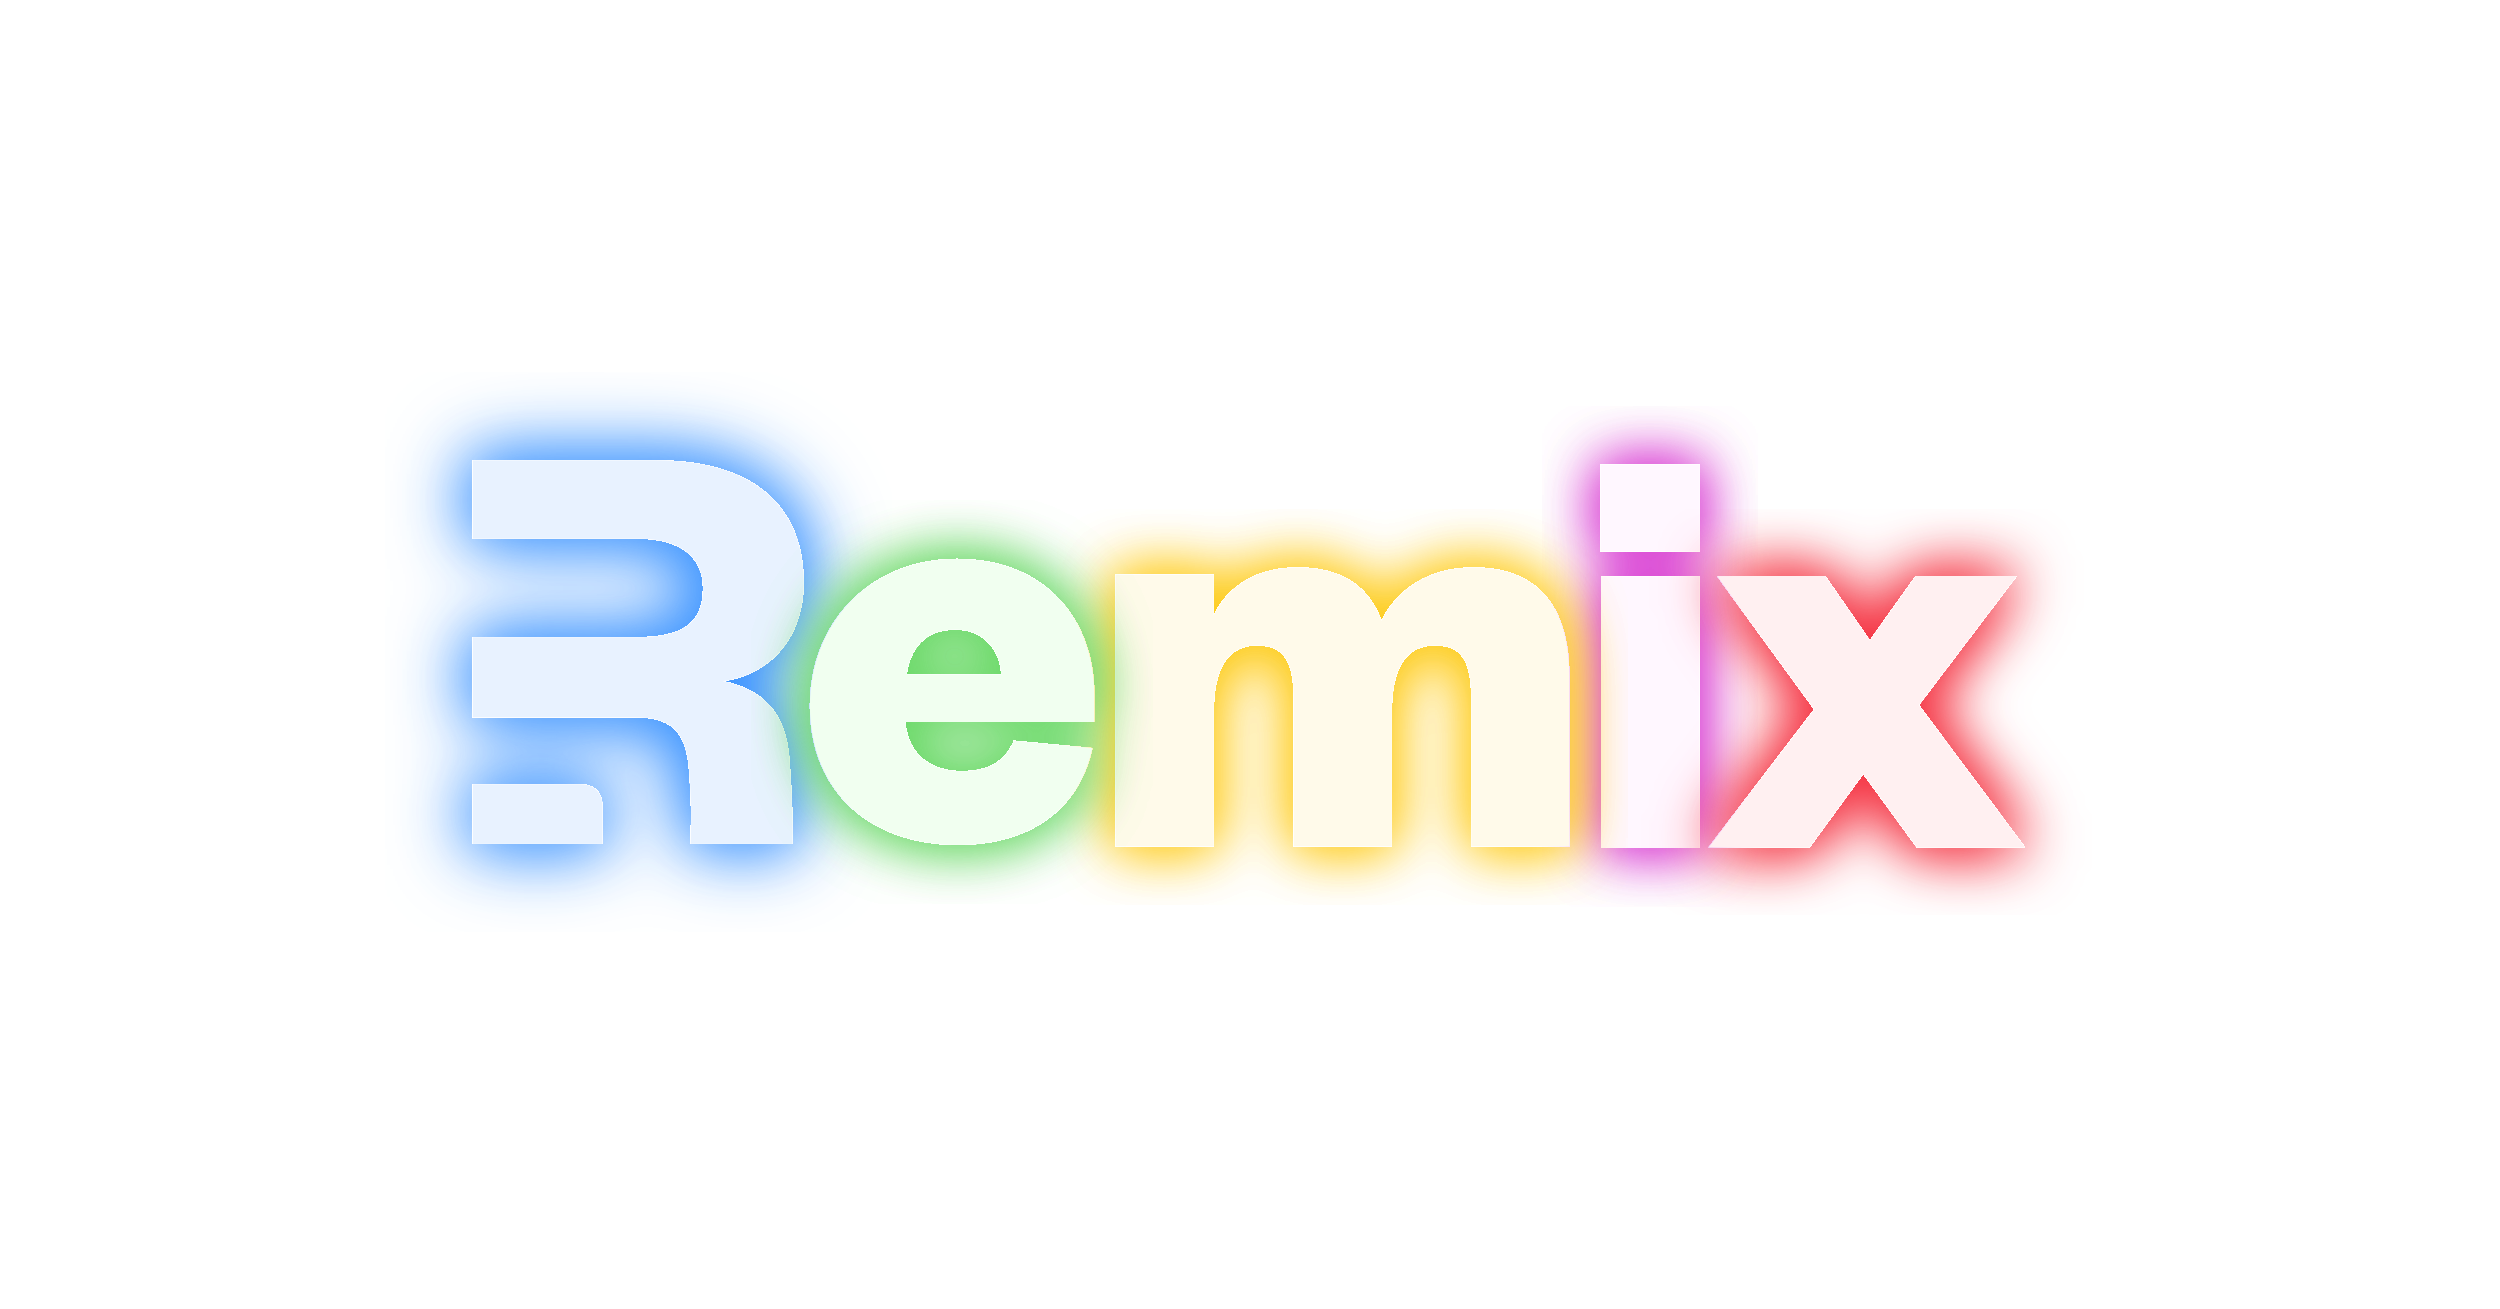
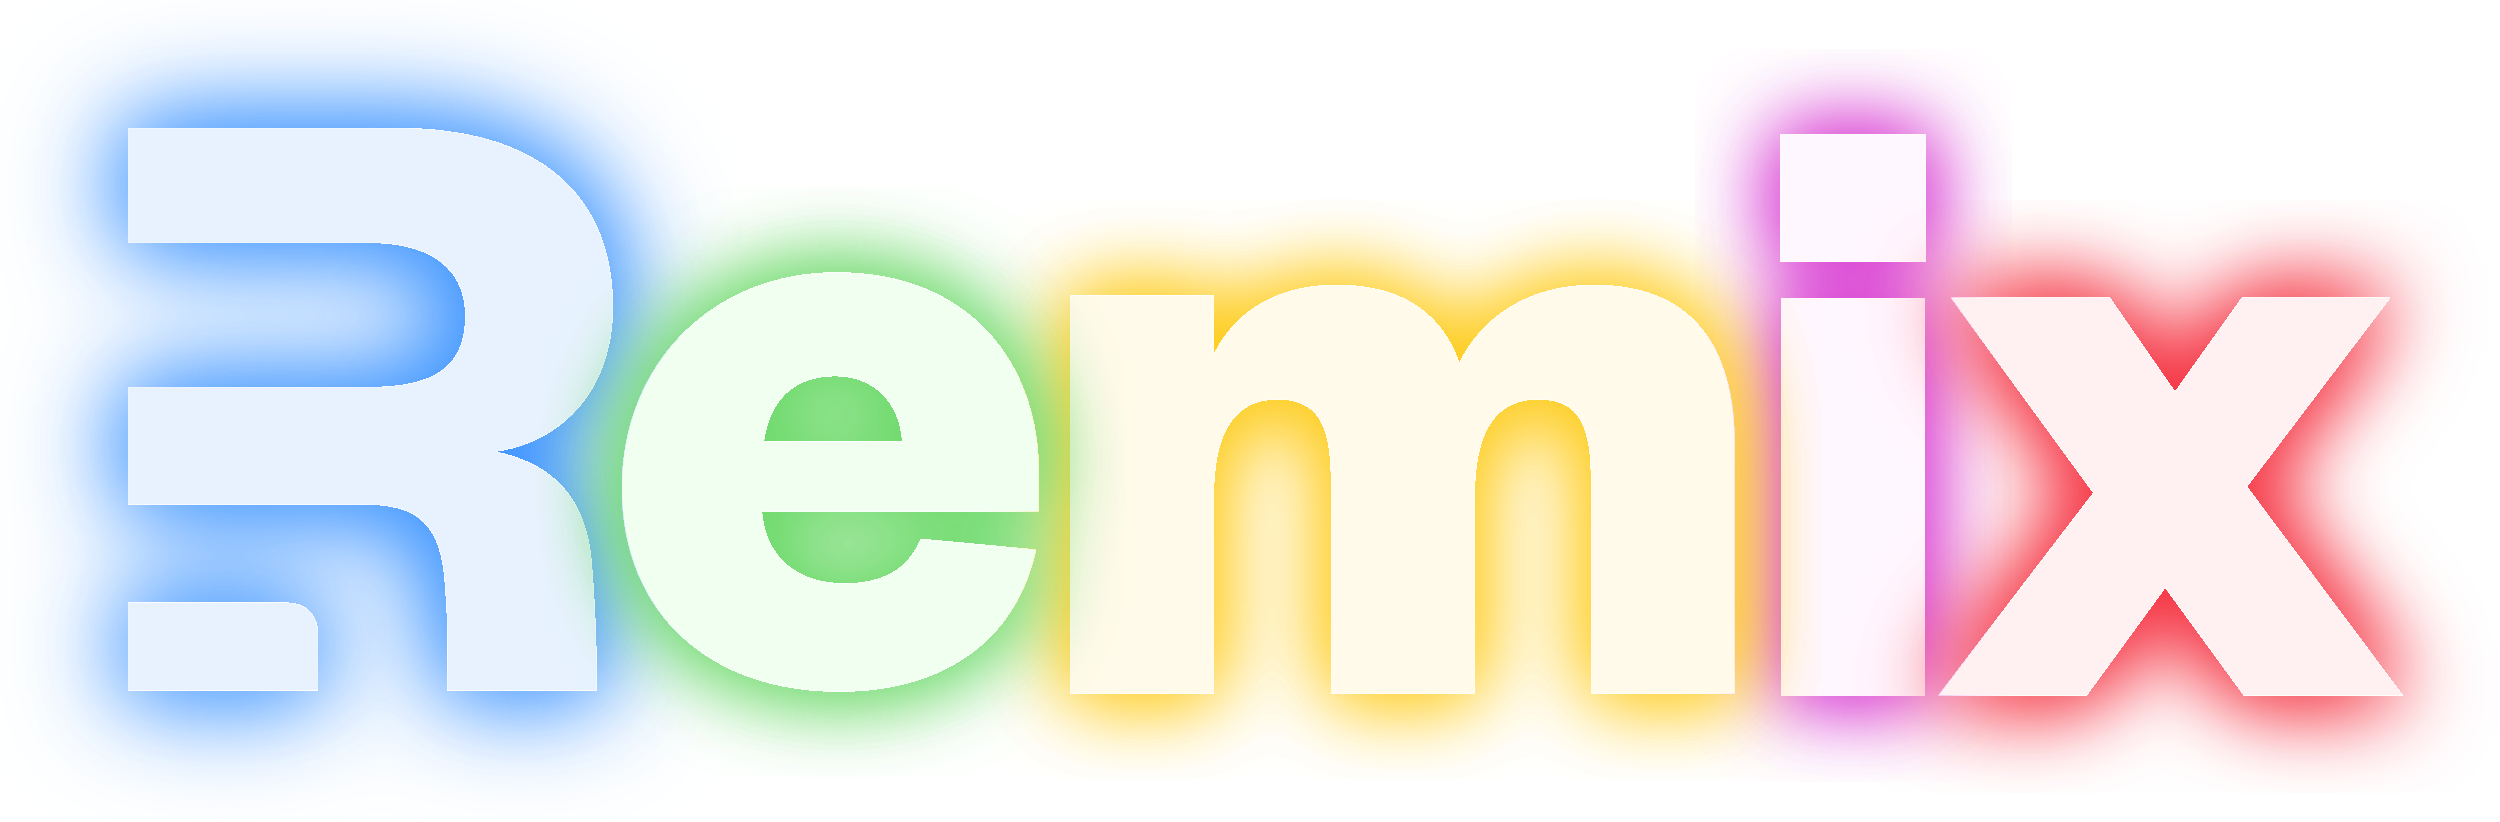
- <svg xmlns="http://www.w3.org/2000/svg" width="1200" height="628" viewBox="0 0 1200 628" fill="none">
-   <g filter="url(#filter0_dd_1_20)">
-     <path d="M768.592 276.78V407H815.538V276.78H768.592ZM768.302 264.517H815.828V223.056H768.302V264.517Z" fill="#FFF7FF" />
+ <svg xmlns="http://www.w3.org/2000/svg" width="819" height="269" viewBox="0 0 819 269" fill="none">
+   <g filter="url(#filter0_dd_3_93)">
+     <path d="M583.592 97.78V228H630.538V97.78H583.592ZM583.302 85.517H630.828V44.056H583.302V85.517Z" fill="#FFF7FF" />
  </g>
-   <g filter="url(#filter1_dd_1_20)">
-     <path fill-rule="evenodd" clip-rule="evenodd" d="M378.744 362.947C380.387 384.214 380.387 394.183 380.387 405.065H331.558C331.558 402.694 331.6 400.526 331.642 398.327C331.774 391.492 331.912 384.365 330.813 369.971C329.361 348.899 320.356 344.216 303.798 344.216H289.128H227V305.876H306.122C327.037 305.876 337.494 299.464 337.494 282.489C337.494 267.563 327.037 258.517 306.122 258.517H227V221H314.836C362.186 221 385.716 243.536 385.716 279.535C385.716 306.461 369.158 324.021 346.79 326.948C365.672 330.753 376.71 341.582 378.744 362.947Z" fill="#E8F2FF" />
-     <path d="M227 405.064V376.483H278.63C287.254 376.483 289.126 382.928 289.126 386.772V405.064H227Z" fill="#E8F2FF" />
+   <g filter="url(#filter1_dd_3_93)">
+     <path fill-rule="evenodd" clip-rule="evenodd" d="M193.744 183.947C195.387 205.214 195.387 215.183 195.387 226.065H146.558C146.558 223.694 146.6 221.526 146.642 219.327C146.774 212.492 146.912 205.365 145.813 190.971C144.361 169.899 135.356 165.216 118.798 165.216H104.128H42V126.876H121.122C142.037 126.876 152.494 120.464 152.494 103.489C152.494 88.563 142.037 79.517 121.122 79.517H42V42H129.836C177.186 42 200.716 64.536 200.716 100.535C200.716 127.461 184.158 145.021 161.79 147.948C180.672 151.753 191.71 162.582 193.744 183.947Z" fill="#E8F2FF" />
+     <path d="M42 226.064V197.483H93.63C102.254 197.483 104.126 203.928 104.126 207.772V226.064H42Z" fill="#E8F2FF" />
  </g>
-   <g filter="url(#filter2_dd_1_20)">
-     <path d="M967.943 276.524H919.548L897.523 307.474L876.079 276.524H824.206L870.862 340.467L820.148 406.745H868.544L894.336 371.416L920.127 406.745H972L920.996 338.423L967.943 276.524Z" fill="#FFF0F1" />
+   <g filter="url(#filter2_dd_3_93)">
+     <path d="M782.943 97.524H734.548L712.523 128.474L691.079 97.524H639.206L685.862 161.467L635.148 227.745H683.544L709.336 192.416L735.127 227.745H787L735.996 159.423L782.943 97.524Z" fill="#FFF0F1" />
  </g>
-   <g filter="url(#filter3_dd_1_20)">
-     <path d="M663.111 298.105C657.605 282.922 645.723 272.411 622.83 272.411C603.414 272.411 589.504 281.171 582.549 295.477V275.915H535.602V406.135H582.549V342.193C582.549 322.631 588.055 309.784 603.414 309.784C617.614 309.784 621.091 319.127 621.091 336.938V406.135H668.038V342.193C668.038 322.631 673.254 309.784 688.903 309.784C703.102 309.784 706.29 319.127 706.29 336.938V406.135H753.237V324.383C753.237 297.229 742.804 272.411 707.16 272.411C685.425 272.411 670.066 283.506 663.111 298.105Z" fill="#FFFAEA" />
+   <g filter="url(#filter3_dd_3_93)">
+     <path d="M478.111 119.105C472.605 103.922 460.723 93.411 437.83 93.411C418.414 93.411 404.504 102.171 397.549 116.477V96.915H350.602V227.135H397.549V163.193C397.549 143.631 403.055 130.784 418.414 130.784C432.614 130.784 436.091 140.127 436.091 157.938V227.135H483.038V163.193C483.038 143.631 488.254 130.784 503.903 130.784C518.102 130.784 521.29 140.127 521.29 157.938V227.135H568.237V145.383C568.237 118.229 557.804 93.411 522.16 93.411C500.425 93.411 485.066 104.506 478.111 119.105Z" fill="#FFFAEA" />
  </g>
-   <g filter="url(#filter4_dd_1_20)">
-     <path d="M486.716 355.598C482.369 365.818 474.255 370.197 461.504 370.197C447.304 370.197 435.712 362.606 434.553 346.547H525.258V333.408C525.258 298.08 502.365 268.298 459.185 268.298C418.904 268.298 388.766 297.788 388.766 338.956C388.766 380.416 418.325 405.526 459.765 405.526C493.961 405.526 517.724 388.883 524.389 359.102L486.716 355.598ZM435.133 323.773C436.871 311.51 443.537 302.167 458.606 302.167C472.516 302.167 480.05 312.094 480.63 323.773H435.133Z" fill="#F1FFF0" />
+   <g filter="url(#filter4_dd_3_93)">
+     <path d="M301.716 176.598C297.369 186.818 289.255 191.197 276.504 191.197C262.304 191.197 250.712 183.606 249.553 167.547H340.258V154.408C340.258 119.08 317.365 89.298 274.185 89.298C233.904 89.298 203.766 118.788 203.766 159.956C203.766 201.416 233.325 226.526 274.765 226.526C308.961 226.526 332.724 209.883 339.389 180.102L301.716 176.598ZM250.133 144.773C251.871 132.51 258.537 123.167 273.606 123.167C287.516 123.167 295.05 133.094 295.63 144.773H250.133Z" fill="#F1FFF0" />
  </g>
  <defs>
-     <filter id="filter0_dd_1_20" x="740.302" y="195.056" width="103.526" height="239.944" filterUnits="userSpaceOnUse" color-interpolation-filters="sRGB">
+     <filter id="filter0_dd_3_93" x="555.302" y="16.056" width="103.526" height="239.944" filterUnits="userSpaceOnUse" color-interpolation-filters="sRGB">
      <feFlood flood-opacity="0" result="BackgroundImageFix" />
      <feColorMatrix in="SourceAlpha" type="matrix" values="0 0 0 0 0 0 0 0 0 0 0 0 0 0 0 0 0 0 127 0" result="hardAlpha" />
      <feOffset />
      <feGaussianBlur stdDeviation="14" />
      <feComposite in2="hardAlpha" operator="out" />
      <feColorMatrix type="matrix" values="0 0 0 0 0.847 0 0 0 0 0.231 0 0 0 0 0.824 0 0 0 1 0" />
-       <feBlend mode="normal" in2="BackgroundImageFix" result="effect1_dropShadow_1_20" />
+       <feBlend mode="normal" in2="BackgroundImageFix" result="effect1_dropShadow_3_93" />
      <feColorMatrix in="SourceAlpha" type="matrix" values="0 0 0 0 0 0 0 0 0 0 0 0 0 0 0 0 0 0 127 0" result="hardAlpha" />
      <feOffset />
      <feGaussianBlur stdDeviation="14" />
      <feComposite in2="hardAlpha" operator="out" />
      <feColorMatrix type="matrix" values="0 0 0 0 0.847 0 0 0 0 0.231 0 0 0 0 0.824 0 0 0 1 0" />
-       <feBlend mode="normal" in2="effect1_dropShadow_1_20" result="effect2_dropShadow_1_20" />
-       <feBlend mode="normal" in="SourceGraphic" in2="effect2_dropShadow_1_20" result="shape" />
+       <feBlend mode="normal" in2="effect1_dropShadow_3_93" result="effect2_dropShadow_3_93" />
+       <feBlend mode="normal" in="SourceGraphic" in2="effect2_dropShadow_3_93" result="shape" />
    </filter>
-     <filter id="filter1_dd_1_20" x="185" y="179" width="242.716" height="268.065" filterUnits="userSpaceOnUse" color-interpolation-filters="sRGB">
+     <filter id="filter1_dd_3_93" x="0" y="0" width="242.715" height="268.065" filterUnits="userSpaceOnUse" color-interpolation-filters="sRGB">
      <feFlood flood-opacity="0" result="BackgroundImageFix" />
      <feColorMatrix in="SourceAlpha" type="matrix" values="0 0 0 0 0 0 0 0 0 0 0 0 0 0 0 0 0 0 127 0" result="hardAlpha" />
      <feOffset />
      <feGaussianBlur stdDeviation="21" />
      <feComposite in2="hardAlpha" operator="out" />
      <feColorMatrix type="matrix" values="0 0 0 0 0.224 0 0 0 0 0.573 0 0 0 0 1 0 0 0 1 0" />
-       <feBlend mode="normal" in2="BackgroundImageFix" result="effect1_dropShadow_1_20" />
+       <feBlend mode="normal" in2="BackgroundImageFix" result="effect1_dropShadow_3_93" />
      <feColorMatrix in="SourceAlpha" type="matrix" values="0 0 0 0 0 0 0 0 0 0 0 0 0 0 0 0 0 0 127 0" result="hardAlpha" />
      <feOffset />
      <feGaussianBlur stdDeviation="14" />
      <feComposite in2="hardAlpha" operator="out" />
      <feColorMatrix type="matrix" values="0 0 0 0 0.224 0 0 0 0 0.573 0 0 0 0 1 0 0 0 0.9 0" />
-       <feBlend mode="normal" in2="effect1_dropShadow_1_20" result="effect2_dropShadow_1_20" />
-       <feBlend mode="normal" in="SourceGraphic" in2="effect2_dropShadow_1_20" result="shape" />
+       <feBlend mode="normal" in2="effect1_dropShadow_3_93" result="effect2_dropShadow_3_93" />
+       <feBlend mode="normal" in="SourceGraphic" in2="effect2_dropShadow_3_93" result="shape" />
    </filter>
-     <filter id="filter2_dd_1_20" x="788.148" y="244.524" width="215.852" height="194.22" filterUnits="userSpaceOnUse" color-interpolation-filters="sRGB">
+     <filter id="filter2_dd_3_93" x="603.148" y="65.524" width="215.852" height="194.22" filterUnits="userSpaceOnUse" color-interpolation-filters="sRGB">
      <feFlood flood-opacity="0" result="BackgroundImageFix" />
      <feColorMatrix in="SourceAlpha" type="matrix" values="0 0 0 0 0 0 0 0 0 0 0 0 0 0 0 0 0 0 127 0" result="hardAlpha" />
      <feOffset />
      <feGaussianBlur stdDeviation="14" />
      <feComposite in2="hardAlpha" operator="out" />
      <feColorMatrix type="matrix" values="0 0 0 0 0.961 0 0 0 0 0.2 0 0 0 0 0.259 0 0 0 1 0" />
-       <feBlend mode="normal" in2="BackgroundImageFix" result="effect1_dropShadow_1_20" />
+       <feBlend mode="normal" in2="BackgroundImageFix" result="effect1_dropShadow_3_93" />
      <feColorMatrix in="SourceAlpha" type="matrix" values="0 0 0 0 0 0 0 0 0 0 0 0 0 0 0 0 0 0 127 0" result="hardAlpha" />
      <feOffset />
      <feGaussianBlur stdDeviation="16" />
      <feComposite in2="hardAlpha" operator="out" />
      <feColorMatrix type="matrix" values="0 0 0 0 0.961 0 0 0 0 0.2 0 0 0 0 0.259 0 0 0 1 0" />
-       <feBlend mode="normal" in2="effect1_dropShadow_1_20" result="effect2_dropShadow_1_20" />
-       <feBlend mode="normal" in="SourceGraphic" in2="effect2_dropShadow_1_20" result="shape" />
+       <feBlend mode="normal" in2="effect1_dropShadow_3_93" result="effect2_dropShadow_3_93" />
+       <feBlend mode="normal" in="SourceGraphic" in2="effect2_dropShadow_3_93" result="shape" />
    </filter>
-     <filter id="filter3_dd_1_20" x="507.602" y="244.411" width="273.635" height="189.724" filterUnits="userSpaceOnUse" color-interpolation-filters="sRGB">
+     <filter id="filter3_dd_3_93" x="322.602" y="65.411" width="273.635" height="189.724" filterUnits="userSpaceOnUse" color-interpolation-filters="sRGB">
      <feFlood flood-opacity="0" result="BackgroundImageFix" />
      <feColorMatrix in="SourceAlpha" type="matrix" values="0 0 0 0 0 0 0 0 0 0 0 0 0 0 0 0 0 0 127 0" result="hardAlpha" />
      <feOffset />
      <feGaussianBlur stdDeviation="14" />
      <feComposite in2="hardAlpha" operator="out" />
      <feColorMatrix type="matrix" values="0 0 0 0 0.996 0 0 0 0 0.8 0 0 0 0 0.106 0 0 0 1 0" />
-       <feBlend mode="normal" in2="BackgroundImageFix" result="effect1_dropShadow_1_20" />
+       <feBlend mode="normal" in2="BackgroundImageFix" result="effect1_dropShadow_3_93" />
      <feColorMatrix in="SourceAlpha" type="matrix" values="0 0 0 0 0 0 0 0 0 0 0 0 0 0 0 0 0 0 127 0" result="hardAlpha" />
      <feOffset />
      <feGaussianBlur stdDeviation="14" />
      <feComposite in2="hardAlpha" operator="out" />
      <feColorMatrix type="matrix" values="0 0 0 0 0.996 0 0 0 0 0.8 0 0 0 0 0.106 0 0 0 1 0" />
-       <feBlend mode="normal" in2="effect1_dropShadow_1_20" result="effect2_dropShadow_1_20" />
-       <feBlend mode="normal" in="SourceGraphic" in2="effect2_dropShadow_1_20" result="shape" />
+       <feBlend mode="normal" in2="effect1_dropShadow_3_93" result="effect2_dropShadow_3_93" />
+       <feBlend mode="normal" in="SourceGraphic" in2="effect2_dropShadow_3_93" result="shape" />
    </filter>
-     <filter id="filter4_dd_1_20" x="360.766" y="240.298" width="192.493" height="193.228" filterUnits="userSpaceOnUse" color-interpolation-filters="sRGB">
+     <filter id="filter4_dd_3_93" x="175.766" y="61.298" width="192.493" height="193.228" filterUnits="userSpaceOnUse" color-interpolation-filters="sRGB">
      <feFlood flood-opacity="0" result="BackgroundImageFix" />
      <feColorMatrix in="SourceAlpha" type="matrix" values="0 0 0 0 0 0 0 0 0 0 0 0 0 0 0 0 0 0 127 0" result="hardAlpha" />
      <feOffset />
      <feGaussianBlur stdDeviation="14" />
      <feComposite in2="hardAlpha" operator="out" />
      <feColorMatrix type="matrix" values="0 0 0 0 0.42 0 0 0 0 0.851 0 0 0 0 0.408 0 0 0 1 0" />
-       <feBlend mode="normal" in2="BackgroundImageFix" result="effect1_dropShadow_1_20" />
+       <feBlend mode="normal" in2="BackgroundImageFix" result="effect1_dropShadow_3_93" />
      <feColorMatrix in="SourceAlpha" type="matrix" values="0 0 0 0 0 0 0 0 0 0 0 0 0 0 0 0 0 0 127 0" result="hardAlpha" />
      <feOffset />
      <feGaussianBlur stdDeviation="14" />
      <feComposite in2="hardAlpha" operator="out" />
      <feColorMatrix type="matrix" values="0 0 0 0 0.42 0 0 0 0 0.851 0 0 0 0 0.408 0 0 0 1 0" />
-       <feBlend mode="normal" in2="effect1_dropShadow_1_20" result="effect2_dropShadow_1_20" />
-       <feBlend mode="normal" in="SourceGraphic" in2="effect2_dropShadow_1_20" result="shape" />
+       <feBlend mode="normal" in2="effect1_dropShadow_3_93" result="effect2_dropShadow_3_93" />
+       <feBlend mode="normal" in="SourceGraphic" in2="effect2_dropShadow_3_93" result="shape" />
    </filter>
  </defs>
</svg>
